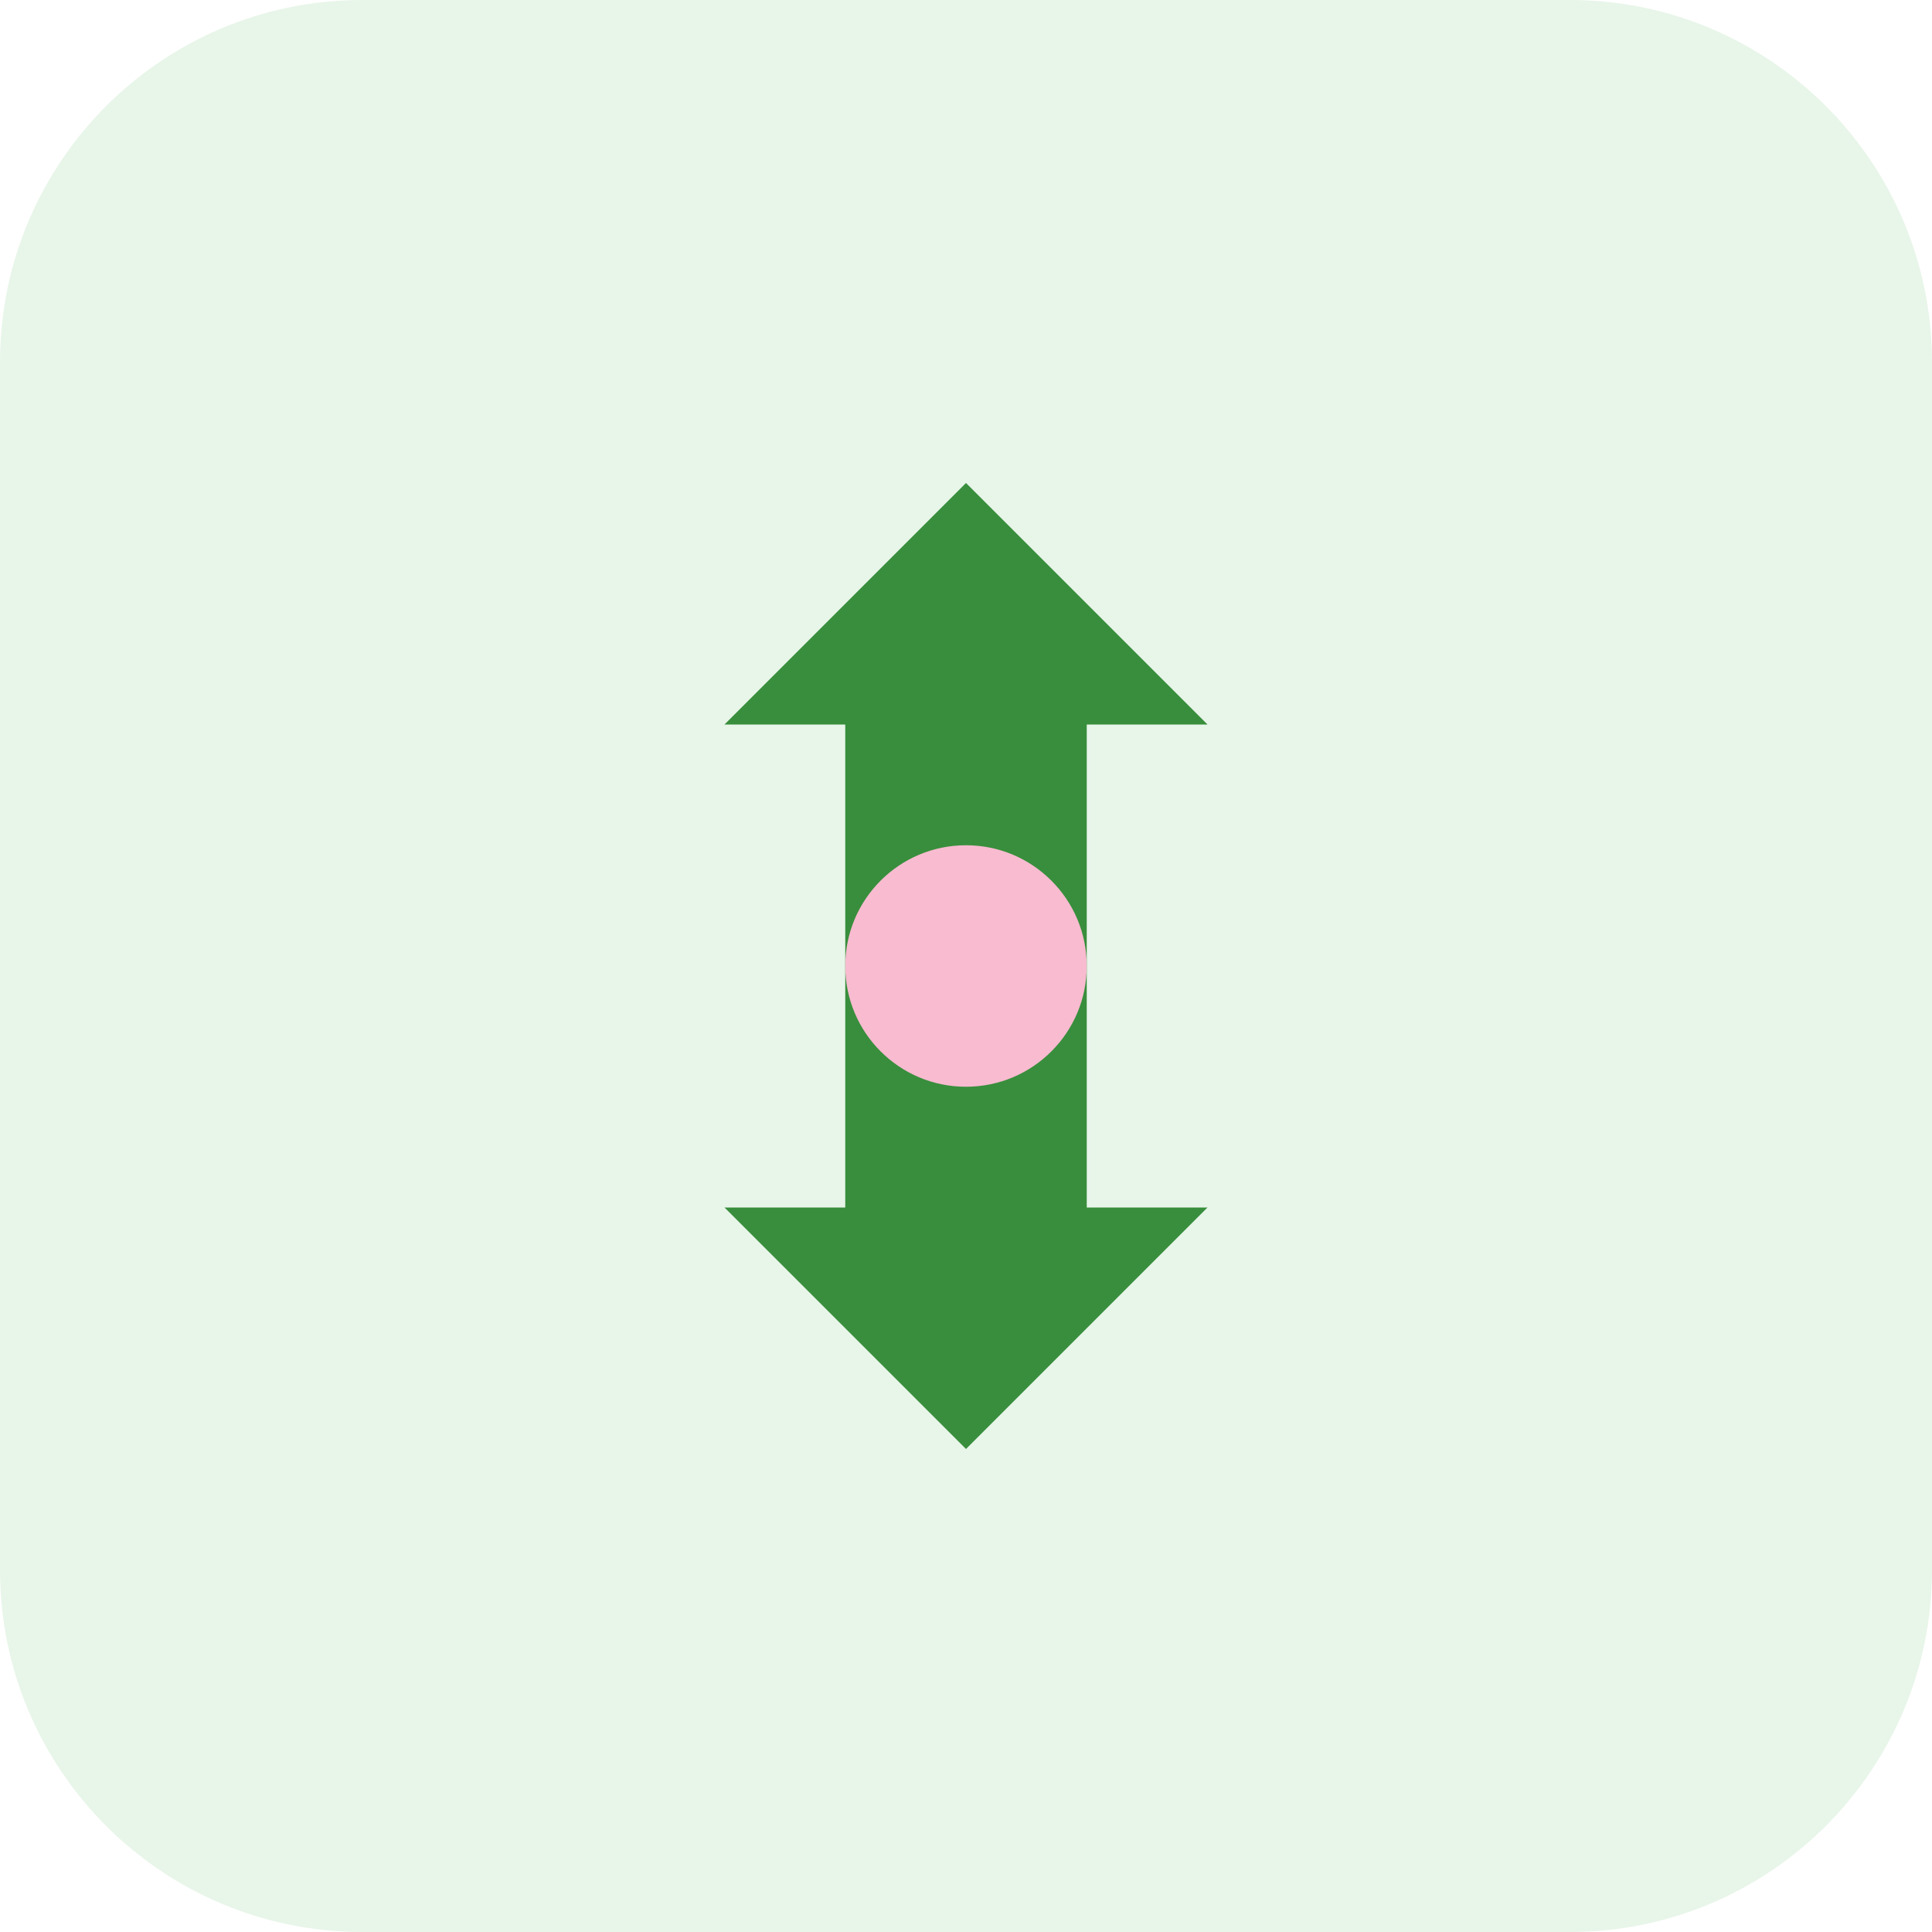
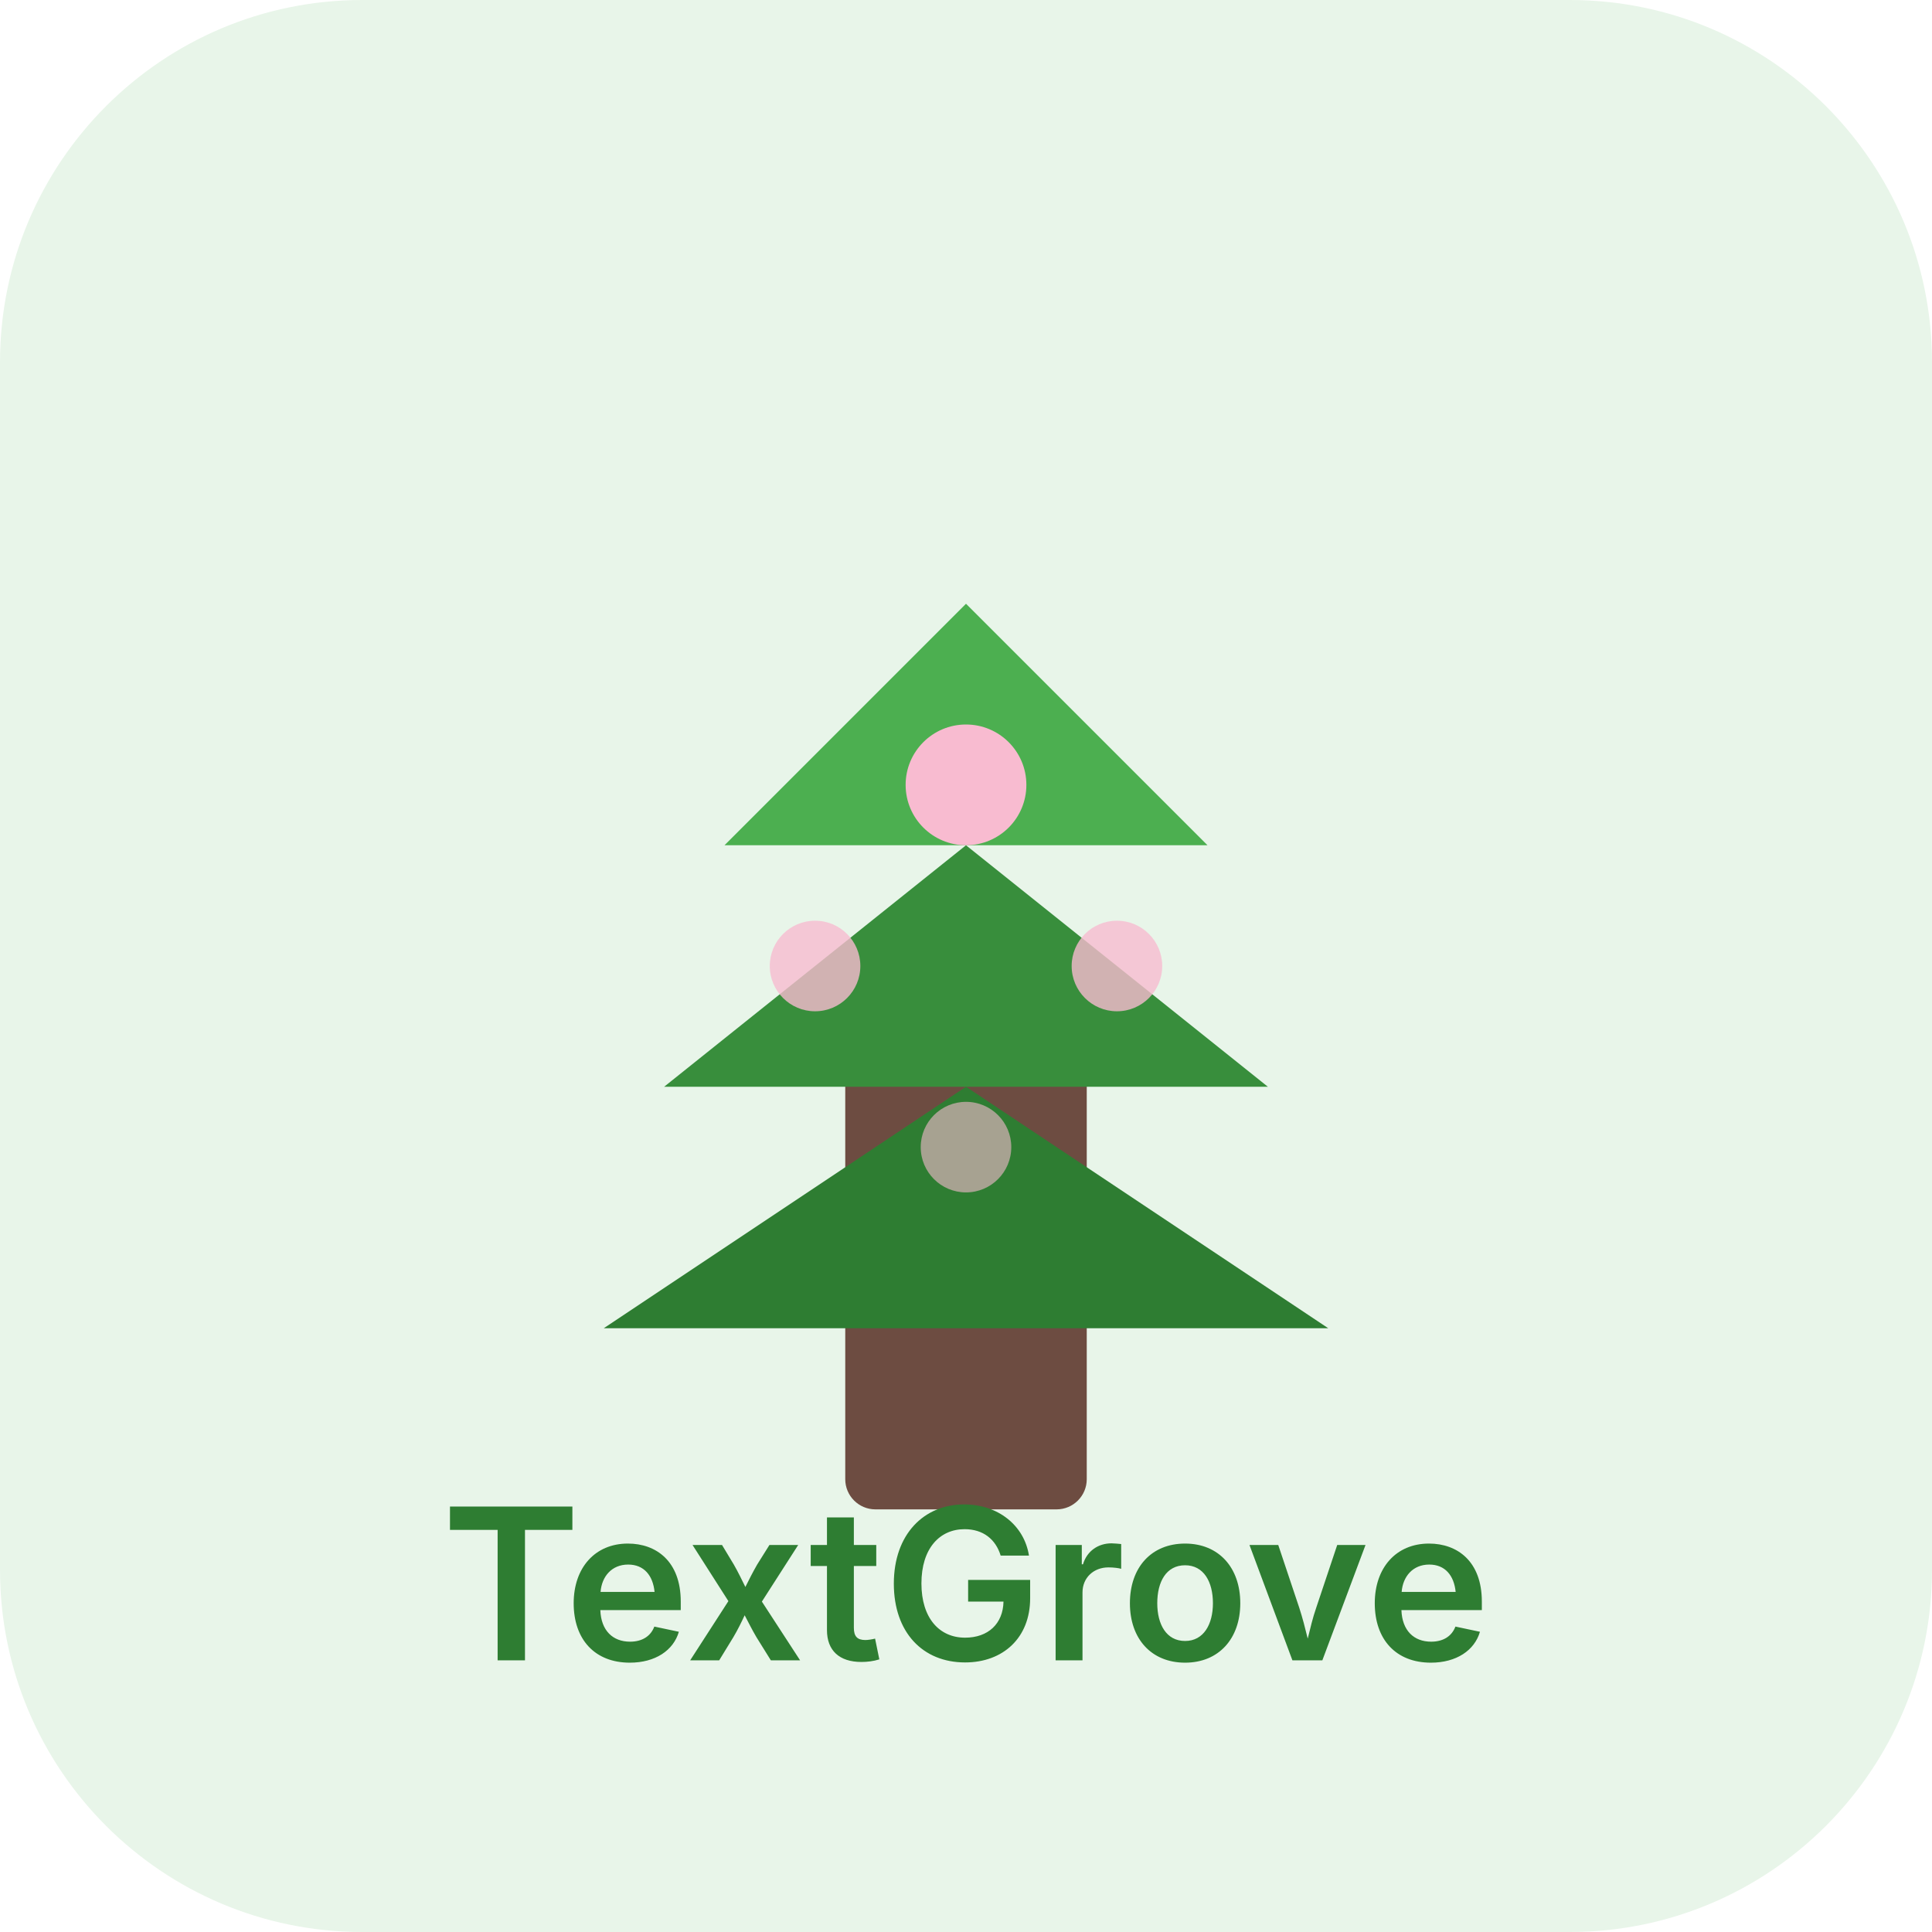
- <svg xmlns="http://www.w3.org/2000/svg" width="32" height="32" viewBox="0 0 32 32" fill="none">
-   <rect width="32" height="32" rx="6" fill="#E8F5E9" />
-   <path d="M16 8L12 12H14V20H12L16 24L20 20H18V12H20L16 8Z" fill="#388E3C" />
-   <circle cx="16" cy="16" r="2" fill="#F8BBD0" />
+ <svg xmlns="http://www.w3.org/2000/svg" width="128" height="128" viewBox="0 0 128 128" fill="none">
+   <rect width="128" height="128" rx="24" fill="#E8F5E9" />
+   <rect x="56" y="68" width="16" height="32" rx="2" fill="#6D4C41" />
+   <path d="M64 72 L40 88 L88 88 Z" fill="#2E7D32" />
+   <path d="M64 56 L44 72 L84 72 Z" fill="#388E3C" />
+   <path d="M64 40 L48 56 L80 56 Z" fill="#4CAF50" />
+   <circle cx="64" cy="52" r="4" fill="#F8BBD0" />
+   <circle cx="54" cy="64" r="3" fill="#F8BBD0" opacity="0.8" />
+   <circle cx="74" cy="64" r="3" fill="#F8BBD0" opacity="0.8" />
+   <circle cx="64" cy="76" r="3" fill="#F8BBD0" opacity="0.6" />
+   <text x="64" y="110" font-family="system-ui, -apple-system, sans-serif" font-size="14" font-weight="600" fill="#2E7D32" text-anchor="middle">TextGrove</text>
</svg>
